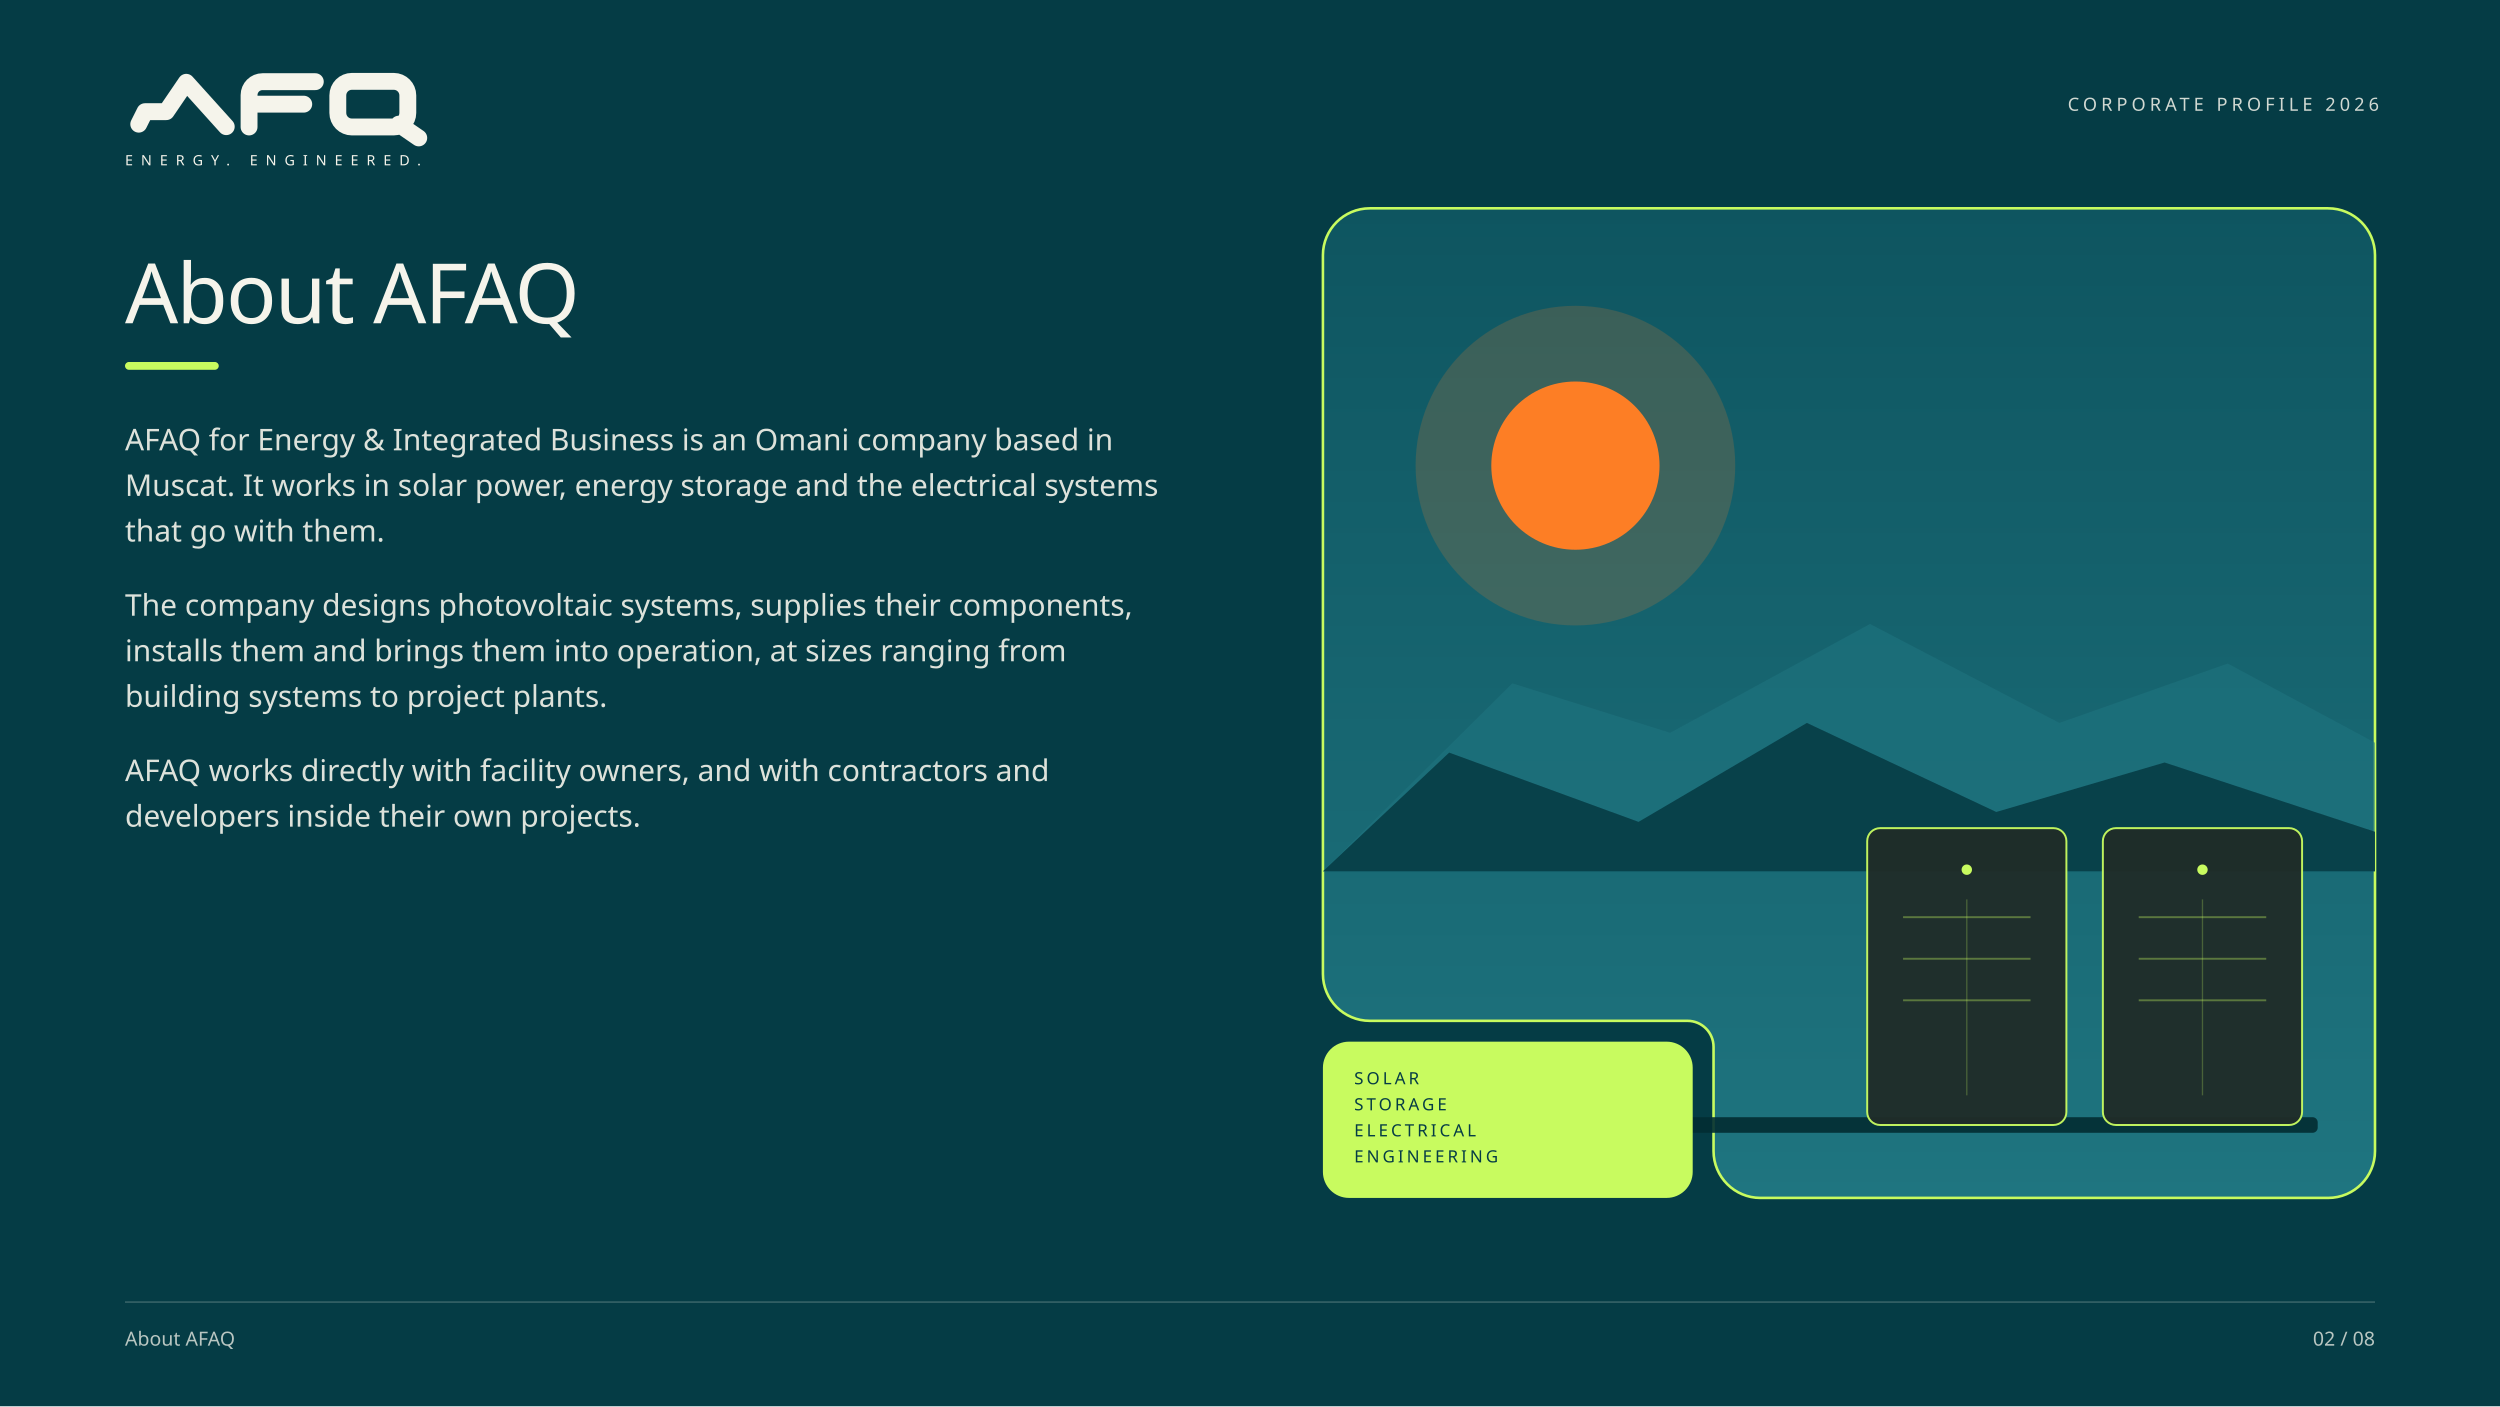
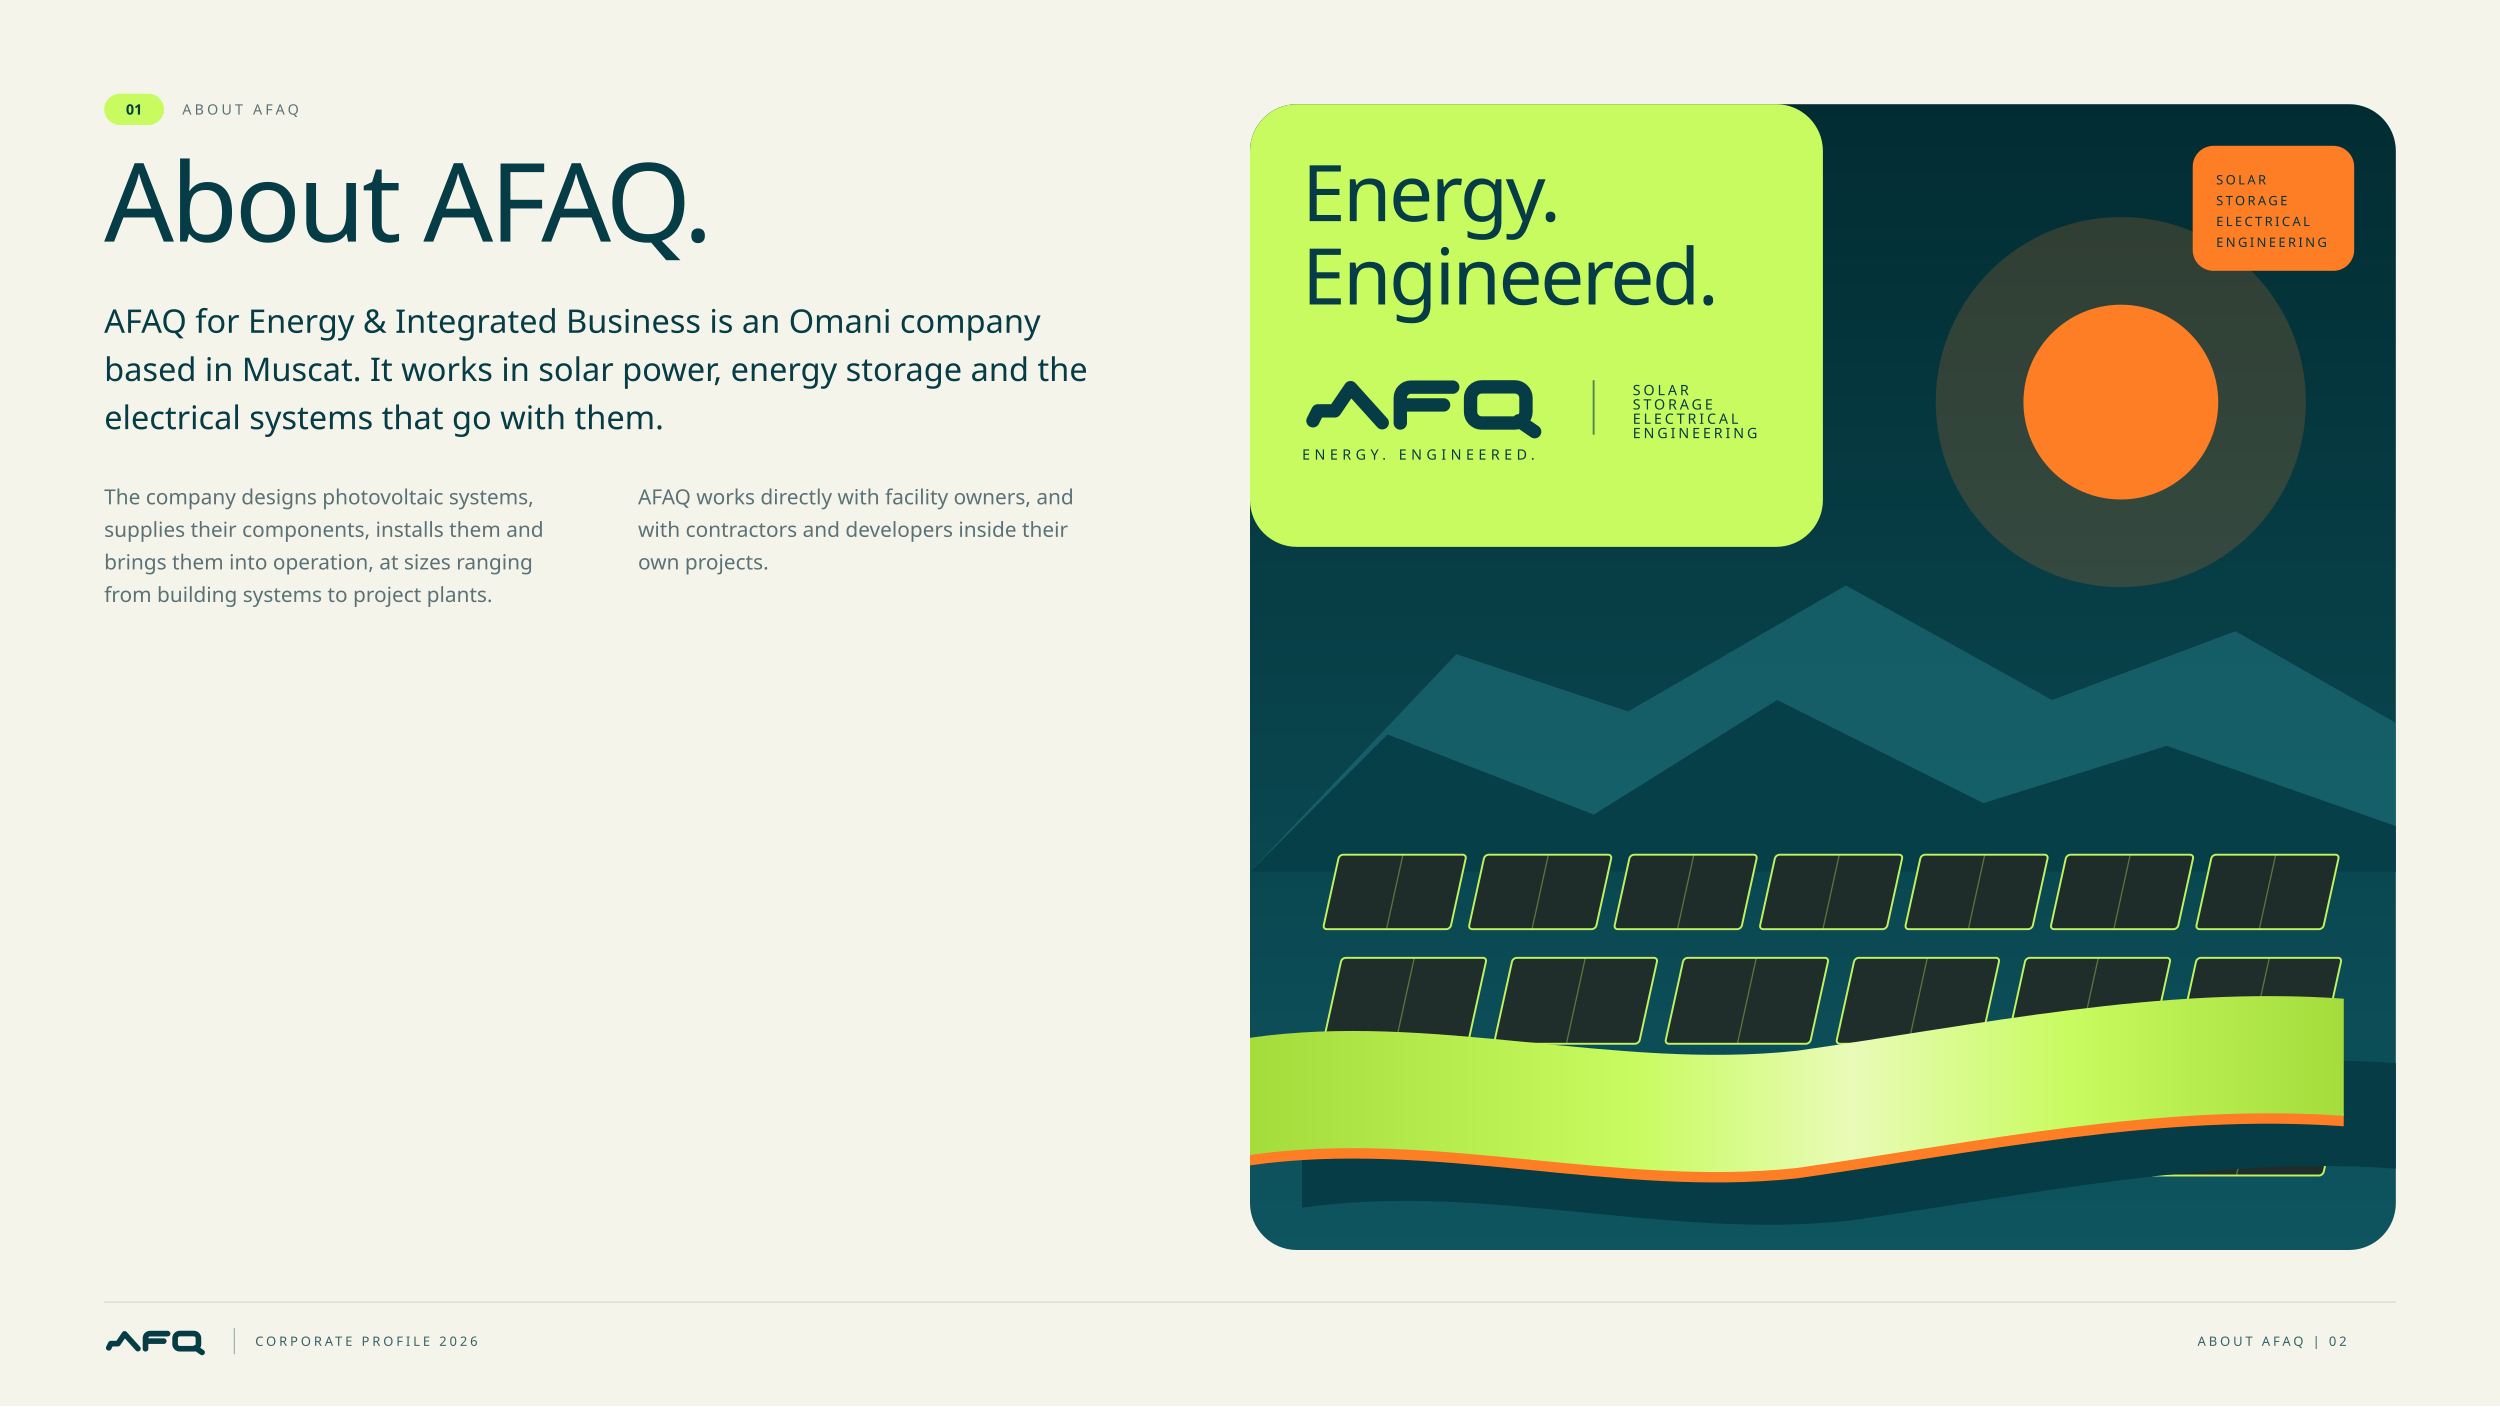
<svg xmlns="http://www.w3.org/2000/svg" width="1920" height="1080" viewBox="0 0 1920 1080">
  <defs>
-     <linearGradient id="grad-1" gradientUnits="userSpaceOnUse" x1="0" y1="160" x2="0" y2="920">
-       <stop offset="0" stop-color="#0E5560" stop-opacity="1" />
-       <stop offset="1" stop-color="#1F7580" stop-opacity="1" />
+     <linearGradient id="grad-1" gradientUnits="userSpaceOnUse" x1="0" y1="80" x2="0" y2="960">
+       <stop offset="0" stop-color="#022C32" stop-opacity="1" />
+       <stop offset="1" stop-color="#0E5560" stop-opacity="1" />
+     </linearGradient>
+     <linearGradient id="grad-2" gradientUnits="userSpaceOnUse" x1="960" y1="0" x2="1800" y2="0">
+       <stop offset="0" stop-color="#A4DC3C" stop-opacity="1" />
+       <stop offset="0.35" stop-color="#C8FB5F" stop-opacity="1" />
+       <stop offset="0.55" stop-color="#E9FBB8" stop-opacity="1" />
+       <stop offset="0.75" stop-color="#C8FB5F" stop-opacity="1" />
+       <stop offset="1" stop-color="#A4DC3C" stop-opacity="1" />
    </linearGradient>
  </defs>
-   <rect id="Background" x="0" y="0" width="1920" height="1080" fill="#053C45" />
-   <g id="Header">
-     <g id="Logo-Lockup">
-       <g id="Wordmark-AFQ">
-         <path id="Letter-A" d="M 106.56 95.36 L 111.36 85.76 L 127.68 85.76 L 143.04 63.2 L 173.76 97.28" fill="none" stroke="#F5F4EB" stroke-width="12.96" stroke-linecap="round" stroke-linejoin="round" />
-         <path id="Letter-F" d="M 191.28 97.52 L 191.28 73.04 C 191.28 67.33 195.89 62.72 201.6 62.72 L 242.16 62.72 M 191.28 80 L 233.28 80" fill="none" stroke="#F5F4EB" stroke-width="12.96" stroke-linecap="round" stroke-linejoin="round" />
-         <path id="Letter-Q" d="M 259.44 73.28 C 259.44 67.31 264.27 62.48 270.24 62.48 L 302.4 62.48 C 308.37 62.48 313.2 67.31 313.2 73.28 L 313.2 86.72 C 313.2 92.69 308.37 97.52 302.4 97.52 L 270.24 97.52 C 264.27 97.52 259.44 92.69 259.44 86.72 Z M 306.24 95.36 L 321.6 105.92" fill="none" stroke="#F5F4EB" stroke-width="12.96" stroke-linecap="round" stroke-linejoin="round" />
-       </g>
-       <text id="Tagline" x="96" y="127" font-family="Inter-Medium" font-size="11" font-weight="500" fill="#F5F4EB" letter-spacing="6.12">ENERGY. ENGINEERED.</text>
-     </g>
-     <text id="Eyebrow" x="1827.08" y="85.09" font-family="Inter-Medium" font-size="14" font-weight="500" fill="#F5F4EB" letter-spacing="3.08" text-anchor="end" opacity="0.85">CORPORATE PROFILE 2026</text>
+   <rect id="Background" x="0" y="0" width="1920" height="1080" fill="#F5F4EB" />
+   <g id="Eyebrow">
+     <rect id="Eyebrow-Pill" x="80" y="72" width="46" height="24" rx="12" fill="#C8FB5F" />
+     <text id="Eyebrow-Number" x="103" y="88" font-family="Inter-SemiBold" font-size="11" font-weight="600" fill="#053C45" text-anchor="middle">01</text>
+     <text id="Eyebrow-Label" x="140" y="88" font-family="Inter-Medium" font-size="11" font-weight="500" fill="#5A7175" letter-spacing="2.42">ABOUT AFAQ</text>
  </g>
-   <text id="Title" x="96" y="248.28" font-family="Inter-Light" font-size="64" font-weight="300" fill="#F5F4EB" letter-spacing="-1.28">About AFAQ</text>
-   <rect id="Accent-Rule" x="96" y="278" width="72" height="6" rx="3" fill="#C8FB5F" />
+   <text id="Title" x="80" y="185.56" font-family="Inter-Light" font-size="84" font-weight="300" fill="#053C45" letter-spacing="-2.52">About AFAQ.</text>
  <g id="Body-1">
-     <text id="Body-1-line" x="96" y="345.87" font-family="Inter-Regular" font-size="23" font-weight="400" fill="#F5F4EB" opacity="0.9">AFAQ for Energy &amp; Integrated Business is an Omani company based in</text>
-     <text id="Body-1-line-2" x="96" y="380.87" font-family="Inter-Regular" font-size="23" font-weight="400" fill="#F5F4EB" opacity="0.9">Muscat. It works in solar power, energy storage and the electrical systems</text>
-     <text id="Body-1-line-3" x="96" y="415.87" font-family="Inter-Regular" font-size="23" font-weight="400" fill="#F5F4EB" opacity="0.9">that go with them.</text>
+     <text id="Body-1-line" x="80" y="255.59" font-family="Inter-Regular" font-size="25" font-weight="400" fill="#053C45">AFAQ for Energy &amp; Integrated Business is an Omani company</text>
+     <text id="Body-1-line-2" x="80" y="292.59" font-family="Inter-Regular" font-size="25" font-weight="400" fill="#053C45">based in Muscat. It works in solar power, energy storage and the</text>
+     <text id="Body-1-line-3" x="80" y="329.59" font-family="Inter-Regular" font-size="25" font-weight="400" fill="#053C45">electrical systems that go with them.</text>
  </g>
  <g id="Body-2">
-     <text id="Body-2-line" x="96" y="472.87" font-family="Inter-Regular" font-size="23" font-weight="400" fill="#F5F4EB" opacity="0.9">The company designs photovoltaic systems, supplies their components,</text>
-     <text id="Body-2-line-2" x="96" y="507.87" font-family="Inter-Regular" font-size="23" font-weight="400" fill="#F5F4EB" opacity="0.9">installs them and brings them into operation, at sizes ranging from</text>
-     <text id="Body-2-line-3" x="96" y="542.87" font-family="Inter-Regular" font-size="23" font-weight="400" fill="#F5F4EB" opacity="0.9">building systems to project plants.</text>
+     <text id="Body-2-line" x="80" y="387.32" font-family="Inter-Regular" font-size="16" font-weight="400" fill="#5A7175">The company designs photovoltaic systems,</text>
+     <text id="Body-2-line-2" x="80" y="412.32" font-family="Inter-Regular" font-size="16" font-weight="400" fill="#5A7175">supplies their components, installs them and</text>
+     <text id="Body-2-line-3" x="80" y="437.32" font-family="Inter-Regular" font-size="16" font-weight="400" fill="#5A7175">brings them into operation, at sizes ranging</text>
+     <text id="Body-2-line-4" x="80" y="462.32" font-family="Inter-Regular" font-size="16" font-weight="400" fill="#5A7175">from building systems to project plants.</text>
  </g>
  <g id="Body-3">
-     <text id="Body-3-line" x="96" y="599.87" font-family="Inter-Regular" font-size="23" font-weight="400" fill="#F5F4EB" opacity="0.9">AFAQ works directly with facility owners, and with contractors and</text>
-     <text id="Body-3-line-2" x="96" y="634.87" font-family="Inter-Regular" font-size="23" font-weight="400" fill="#F5F4EB" opacity="0.9">developers inside their own projects.</text>
+     <text id="Body-3-line" x="490" y="387.32" font-family="Inter-Regular" font-size="16" font-weight="400" fill="#5A7175">AFAQ works directly with facility owners, and</text>
+     <text id="Body-3-line-2" x="490" y="412.32" font-family="Inter-Regular" font-size="16" font-weight="400" fill="#5A7175">with contractors and developers inside their</text>
+     <text id="Body-3-line-3" x="490" y="437.32" font-family="Inter-Regular" font-size="16" font-weight="400" fill="#5A7175">own projects.</text>
  </g>
-   <g id="Photo-Site">
-     <path id="Photo-Site__set-image-fill" d="M 1016 196 C 1016 176.12 1032.12 160 1052 160 L 1788 160 C 1807.88 160 1824 176.12 1824 196 L 1824 884 C 1824 903.88 1807.88 920 1788 920 L 1352 920 C 1332.12 920 1316 903.88 1316 884 L 1316 804 C 1316 792.95 1307.05 784 1296 784 L 1052 784 C 1032.12 784 1016 767.88 1016 748 Z" fill="url(#grad-1)" stroke="#C8FB5F" stroke-width="2" stroke-linecap="butt" stroke-linejoin="round" />
+   <g id="Photo-Array">
+     <path id="Photo-Array__set-image-fill" d="M 960 116 C 960 96.12 976.12 80 996 80 L 1804 80 C 1823.88 80 1840 96.12 1840 116 L 1840 924 C 1840 943.88 1823.88 960 1804 960 L 996 960 C 976.12 960 960 943.88 960 924 Z" fill="url(#grad-1)" />
    <g id="Placeholder-Art--delete-after-placing-photo">
-       <circle id="Sun-Glow" cx="1209.92" cy="357.6" r="122.74" fill="#FD7E25" opacity="0.18" />
-       <circle id="Sun" cx="1209.92" cy="357.6" r="64.6" fill="#FD7E25" />
-       <path id="Mountains-Far" d="M 1016 669.2 L 1161.44 524.8 L 1282.64 562.8 L 1436.16 479.2 L 1581.6 555.2 L 1710.88 509.6 L 1824 570.4 L 1824 669.2 Z" fill="#1F7580" opacity="0.55" />
-       <path id="Mountains-Near" d="M 1016 669.2 L 1112.96 578 L 1258.4 631.2 L 1387.68 555.2 L 1533.12 623.6 L 1662.4 585.6 L 1824 638.8 L 1824 669.2 Z" fill="#053C45" opacity="0.9" />
-       <g id="Battery-Cabinets">
-         <rect id="Plinth" x="1060" y="858" width="720" height="12" rx="4" fill="#022C32" opacity="0.9" />
-         <path id="Cabinet-3" d="M 1434 646 C 1434 640.48 1438.48 636 1444 636 L 1577 636 C 1582.52 636 1587 640.48 1587 646 L 1587 854 C 1587 859.52 1582.52 864 1577 864 L 1444 864 C 1438.48 864 1434 859.52 1434 854 Z" fill="#202C28" stroke="#C8FB5F" stroke-width="1.5" stroke-linecap="round" stroke-linejoin="round" opacity="0.95" />
-         <path id="Cabinet-3-vent-1" d="M 1461.54 704.4 L 1559.46 704.4" fill="none" stroke="#C8FB5F" stroke-width="1.5" stroke-linecap="butt" stroke-linejoin="round" opacity="0.35" />
-         <path id="Cabinet-3-vent-2" d="M 1461.54 736.32 L 1559.46 736.32" fill="none" stroke="#C8FB5F" stroke-width="1.5" stroke-linecap="butt" stroke-linejoin="round" opacity="0.35" />
-         <path id="Cabinet-3-vent-3" d="M 1461.54 768.24 L 1559.46 768.24" fill="none" stroke="#C8FB5F" stroke-width="1.5" stroke-linecap="butt" stroke-linejoin="round" opacity="0.35" />
-         <circle id="Cabinet-3-led" cx="1510.5" cy="667.92" r="4" fill="#C8FB5F" />
-         <path id="Cabinet-3-door" d="M 1510.5 690.72 L 1510.5 841.2" fill="none" stroke="#C8FB5F" stroke-width="1" stroke-linecap="butt" stroke-linejoin="round" opacity="0.25" />
-         <path id="Cabinet-4" d="M 1615 646 C 1615 640.48 1619.48 636 1625 636 L 1758 636 C 1763.52 636 1768 640.48 1768 646 L 1768 854 C 1768 859.52 1763.52 864 1758 864 L 1625 864 C 1619.48 864 1615 859.52 1615 854 Z" fill="#202C28" stroke="#C8FB5F" stroke-width="1.5" stroke-linecap="round" stroke-linejoin="round" opacity="0.95" />
-         <path id="Cabinet-4-vent-1" d="M 1642.54 704.4 L 1740.46 704.4" fill="none" stroke="#C8FB5F" stroke-width="1.5" stroke-linecap="butt" stroke-linejoin="round" opacity="0.35" />
-         <path id="Cabinet-4-vent-2" d="M 1642.54 736.32 L 1740.46 736.32" fill="none" stroke="#C8FB5F" stroke-width="1.5" stroke-linecap="butt" stroke-linejoin="round" opacity="0.35" />
-         <path id="Cabinet-4-vent-3" d="M 1642.54 768.24 L 1740.46 768.24" fill="none" stroke="#C8FB5F" stroke-width="1.5" stroke-linecap="butt" stroke-linejoin="round" opacity="0.35" />
-         <circle id="Cabinet-4-led" cx="1691.5" cy="667.92" r="4" fill="#C8FB5F" />
-         <path id="Cabinet-4-door" d="M 1691.5 690.72 L 1691.5 841.2" fill="none" stroke="#C8FB5F" stroke-width="1" stroke-linecap="butt" stroke-linejoin="round" opacity="0.25" />
+       <circle id="Sun-Glow" cx="1628.8" cy="308.8" r="142.12" fill="#FD7E25" opacity="0.18" />
+       <circle id="Sun" cx="1628.8" cy="308.8" r="74.8" fill="#FD7E25" />
+       <path id="Mountains-Far" d="M 960 669.6 L 1118.4 502.4 L 1250.4 546.4 L 1417.6 449.6 L 1576 537.6 L 1716.8 484.8 L 1840 555.2 L 1840 669.6 Z" fill="#1F7580" opacity="0.55" />
+       <path id="Mountains-Near" d="M 960 669.6 L 1065.6 564 L 1224 625.6 L 1364.8 537.6 L 1523.2 616.8 L 1664 572.8 L 1840 634.4 L 1840 669.6 Z" fill="#053C45" opacity="0.9" />
+       <g id="Solar-Array">
+         <path id="Panel-1-1" d="M 1027.94 659.33 C 1028.3 657.71 1029.93 656.4 1031.58 656.4 L 1123.3 656.4 C 1124.96 656.4 1126.01 657.71 1125.65 659.33 L 1114.36 710.67 C 1114 712.29 1112.37 713.6 1110.71 713.6 L 1019 713.6 C 1017.34 713.6 1016.29 712.29 1016.64 710.67 Z" fill="#202C28" stroke="#C8FB5F" stroke-width="1.5" stroke-linecap="round" stroke-linejoin="round" opacity="0.95" />
+         <path id="Panel-1-1-line" d="M 1077.44 656.4 L 1064.86 713.6" fill="none" stroke="#C8FB5F" stroke-width="1" stroke-linecap="butt" stroke-linejoin="round" opacity="0.35" />
+         <path id="Panel-1-2" d="M 1139.65 659.33 C 1140.01 657.71 1141.64 656.4 1143.3 656.4 L 1235.01 656.4 C 1236.67 656.4 1237.72 657.71 1237.37 659.33 L 1226.07 710.67 C 1225.72 712.29 1224.09 713.6 1222.43 713.6 L 1130.71 713.6 C 1129.06 713.6 1128 712.29 1128.36 710.67 Z" fill="#202C28" stroke="#C8FB5F" stroke-width="1.5" stroke-linecap="round" stroke-linejoin="round" opacity="0.95" />
+         <path id="Panel-1-2-line" d="M 1189.16 656.4 L 1176.57 713.6" fill="none" stroke="#C8FB5F" stroke-width="1" stroke-linecap="butt" stroke-linejoin="round" opacity="0.35" />
+         <path id="Panel-1-3" d="M 1251.37 659.33 C 1251.72 657.71 1253.36 656.4 1255.01 656.4 L 1346.73 656.4 C 1348.38 656.4 1349.44 657.71 1349.08 659.33 L 1337.79 710.67 C 1337.43 712.29 1335.8 713.6 1334.14 713.6 L 1242.43 713.6 C 1240.77 713.6 1239.72 712.29 1240.07 710.67 Z" fill="#202C28" stroke="#C8FB5F" stroke-width="1.5" stroke-linecap="round" stroke-linejoin="round" opacity="0.95" />
+         <path id="Panel-1-3-line" d="M 1300.87 656.4 L 1288.29 713.6" fill="none" stroke="#C8FB5F" stroke-width="1" stroke-linecap="butt" stroke-linejoin="round" opacity="0.35" />
+         <path id="Panel-1-4" d="M 1363.08 659.33 C 1363.44 657.71 1365.07 656.4 1366.73 656.4 L 1458.44 656.4 C 1460.1 656.4 1461.15 657.71 1460.8 659.33 L 1449.5 710.67 C 1449.15 712.29 1447.51 713.6 1445.86 713.6 L 1354.14 713.6 C 1352.49 713.6 1351.43 712.29 1351.79 710.67 Z" fill="#202C28" stroke="#C8FB5F" stroke-width="1.5" stroke-linecap="round" stroke-linejoin="round" opacity="0.95" />
+         <path id="Panel-1-4-line" d="M 1412.58 656.4 L 1400 713.6" fill="none" stroke="#C8FB5F" stroke-width="1" stroke-linecap="butt" stroke-linejoin="round" opacity="0.35" />
+         <path id="Panel-1-5" d="M 1474.8 659.33 C 1475.15 657.71 1476.78 656.4 1478.44 656.4 L 1570.16 656.4 C 1571.81 656.4 1572.87 657.71 1572.51 659.33 L 1561.22 710.67 C 1560.86 712.29 1559.23 713.6 1557.57 713.6 L 1465.86 713.6 C 1464.2 713.6 1463.15 712.29 1463.5 710.67 Z" fill="#202C28" stroke="#C8FB5F" stroke-width="1.5" stroke-linecap="round" stroke-linejoin="round" opacity="0.95" />
+         <path id="Panel-1-5-line" d="M 1524.3 656.4 L 1511.71 713.6" fill="none" stroke="#C8FB5F" stroke-width="1" stroke-linecap="butt" stroke-linejoin="round" opacity="0.35" />
+         <path id="Panel-1-6" d="M 1586.51 659.33 C 1586.87 657.71 1588.5 656.4 1590.16 656.4 L 1681.87 656.4 C 1683.53 656.4 1684.58 657.71 1684.23 659.33 L 1672.93 710.67 C 1672.57 712.29 1670.94 713.6 1669.29 713.6 L 1577.57 713.6 C 1575.91 713.6 1574.86 712.29 1575.22 710.67 Z" fill="#202C28" stroke="#C8FB5F" stroke-width="1.5" stroke-linecap="round" stroke-linejoin="round" opacity="0.95" />
+         <path id="Panel-1-6-line" d="M 1636.01 656.4 L 1623.43 713.6" fill="none" stroke="#C8FB5F" stroke-width="1" stroke-linecap="butt" stroke-linejoin="round" opacity="0.35" />
+         <path id="Panel-1-7" d="M 1698.23 659.33 C 1698.58 657.71 1700.21 656.4 1701.87 656.4 L 1793.58 656.4 C 1795.24 656.4 1796.3 657.71 1795.94 659.33 L 1784.64 710.67 C 1784.29 712.29 1782.66 713.6 1781 713.6 L 1689.29 713.6 C 1687.63 713.6 1686.57 712.29 1686.93 710.67 Z" fill="#202C28" stroke="#C8FB5F" stroke-width="1.5" stroke-linecap="round" stroke-linejoin="round" opacity="0.95" />
+         <path id="Panel-1-7-line" d="M 1747.73 656.4 L 1735.14 713.6" fill="none" stroke="#C8FB5F" stroke-width="1" stroke-linecap="butt" stroke-linejoin="round" opacity="0.35" />
+         <path id="Panel-2-1" d="M 1029.88 738.53 C 1030.23 736.91 1031.86 735.6 1033.52 735.6 L 1138.85 735.6 C 1140.51 735.6 1141.56 736.91 1141.21 738.53 L 1127.98 798.67 C 1127.62 800.29 1125.99 801.6 1124.33 801.6 L 1019 801.6 C 1017.34 801.6 1016.29 800.29 1016.64 798.67 Z" fill="#202C28" stroke="#C8FB5F" stroke-width="1.5" stroke-linecap="round" stroke-linejoin="round" opacity="0.95" />
+         <path id="Panel-2-1-line" d="M 1086.19 735.6 L 1071.67 801.6" fill="none" stroke="#C8FB5F" stroke-width="1" stroke-linecap="butt" stroke-linejoin="round" opacity="0.35" />
+         <path id="Panel-2-2" d="M 1161.21 738.53 C 1161.56 736.91 1163.2 735.6 1164.85 735.6 L 1270.19 735.6 C 1271.84 735.6 1272.9 736.91 1272.54 738.53 L 1259.31 798.67 C 1258.96 800.29 1257.32 801.6 1255.67 801.6 L 1150.33 801.6 C 1148.68 801.6 1147.62 800.29 1147.98 798.67 Z" fill="#202C28" stroke="#C8FB5F" stroke-width="1.5" stroke-linecap="round" stroke-linejoin="round" opacity="0.95" />
+         <path id="Panel-2-2-line" d="M 1217.52 735.6 L 1203 801.6" fill="none" stroke="#C8FB5F" stroke-width="1" stroke-linecap="butt" stroke-linejoin="round" opacity="0.35" />
+         <path id="Panel-2-3" d="M 1292.54 738.53 C 1292.9 736.91 1294.53 735.6 1296.19 735.6 L 1401.52 735.6 C 1403.18 735.6 1404.23 736.91 1403.88 738.53 L 1390.64 798.67 C 1390.29 800.29 1388.66 801.6 1387 801.6 L 1281.67 801.6 C 1280.01 801.6 1278.96 800.29 1279.31 798.67 Z" fill="#202C28" stroke="#C8FB5F" stroke-width="1.5" stroke-linecap="round" stroke-linejoin="round" opacity="0.95" />
+         <path id="Panel-2-3-line" d="M 1348.85 735.6 L 1334.33 801.6" fill="none" stroke="#C8FB5F" stroke-width="1" stroke-linecap="butt" stroke-linejoin="round" opacity="0.35" />
+         <path id="Panel-2-4" d="M 1423.88 738.53 C 1424.23 736.91 1425.86 735.6 1427.52 735.6 L 1532.85 735.6 C 1534.51 735.6 1535.56 736.91 1535.21 738.53 L 1521.98 798.67 C 1521.62 800.29 1519.99 801.6 1518.33 801.6 L 1413 801.6 C 1411.34 801.6 1410.29 800.29 1410.64 798.67 Z" fill="#202C28" stroke="#C8FB5F" stroke-width="1.5" stroke-linecap="round" stroke-linejoin="round" opacity="0.95" />
+         <path id="Panel-2-4-line" d="M 1480.19 735.6 L 1465.67 801.6" fill="none" stroke="#C8FB5F" stroke-width="1" stroke-linecap="butt" stroke-linejoin="round" opacity="0.35" />
+         <path id="Panel-2-5" d="M 1555.21 738.53 C 1555.56 736.91 1557.2 735.6 1558.85 735.6 L 1664.19 735.6 C 1665.84 735.6 1666.9 736.91 1666.54 738.53 L 1653.31 798.67 C 1652.96 800.29 1651.32 801.6 1649.67 801.6 L 1544.33 801.6 C 1542.68 801.6 1541.62 800.29 1541.98 798.67 Z" fill="#202C28" stroke="#C8FB5F" stroke-width="1.5" stroke-linecap="round" stroke-linejoin="round" opacity="0.95" />
+         <path id="Panel-2-5-line" d="M 1611.52 735.6 L 1597 801.6" fill="none" stroke="#C8FB5F" stroke-width="1" stroke-linecap="butt" stroke-linejoin="round" opacity="0.35" />
+         <path id="Panel-2-6" d="M 1686.54 738.53 C 1686.9 736.91 1688.53 735.6 1690.19 735.6 L 1795.52 735.6 C 1797.18 735.6 1798.23 736.91 1797.88 738.53 L 1784.64 798.67 C 1784.29 800.29 1782.66 801.6 1781 801.6 L 1675.67 801.6 C 1674.01 801.6 1672.96 800.29 1673.31 798.67 Z" fill="#202C28" stroke="#C8FB5F" stroke-width="1.5" stroke-linecap="round" stroke-linejoin="round" opacity="0.95" />
+         <path id="Panel-2-6-line" d="M 1742.85 735.6 L 1728.33 801.6" fill="none" stroke="#C8FB5F" stroke-width="1" stroke-linecap="butt" stroke-linejoin="round" opacity="0.35" />
+         <path id="Panel-3-1" d="M 1032.78 826.53 C 1033.14 824.91 1034.77 823.6 1036.42 823.6 L 1163.22 823.6 C 1164.88 823.6 1165.94 824.91 1165.58 826.53 L 1149.44 899.87 C 1149.09 901.49 1147.46 902.8 1145.8 902.8 L 1019 902.8 C 1017.34 902.8 1016.29 901.49 1016.64 899.87 Z" fill="#202C28" stroke="#C8FB5F" stroke-width="1.5" stroke-linecap="round" stroke-linejoin="round" opacity="0.95" />
+         <path id="Panel-3-1-line" d="M 1099.82 823.6 L 1082.4 902.8" fill="none" stroke="#C8FB5F" stroke-width="1" stroke-linecap="butt" stroke-linejoin="round" opacity="0.35" />
+         <path id="Panel-3-2" d="M 1191.58 826.53 C 1191.94 824.91 1193.57 823.6 1195.22 823.6 L 1322.02 823.6 C 1323.68 823.6 1324.74 824.91 1324.38 826.53 L 1308.24 899.87 C 1307.89 901.49 1306.26 902.8 1304.6 902.8 L 1177.8 902.8 C 1176.14 902.8 1175.09 901.49 1175.44 899.87 Z" fill="#202C28" stroke="#C8FB5F" stroke-width="1.5" stroke-linecap="round" stroke-linejoin="round" opacity="0.95" />
+         <path id="Panel-3-2-line" d="M 1258.62 823.6 L 1241.2 902.8" fill="none" stroke="#C8FB5F" stroke-width="1" stroke-linecap="butt" stroke-linejoin="round" opacity="0.35" />
+         <path id="Panel-3-3" d="M 1350.38 826.53 C 1350.74 824.91 1352.37 823.6 1354.02 823.6 L 1480.82 823.6 C 1482.48 823.6 1483.54 824.91 1483.18 826.53 L 1467.04 899.87 C 1466.69 901.49 1465.06 902.8 1463.4 902.8 L 1336.6 902.8 C 1334.94 902.8 1333.89 901.49 1334.24 899.87 Z" fill="#202C28" stroke="#C8FB5F" stroke-width="1.5" stroke-linecap="round" stroke-linejoin="round" opacity="0.95" />
+         <path id="Panel-3-3-line" d="M 1417.42 823.6 L 1400 902.8" fill="none" stroke="#C8FB5F" stroke-width="1" stroke-linecap="butt" stroke-linejoin="round" opacity="0.35" />
+         <path id="Panel-3-4" d="M 1509.18 826.53 C 1509.54 824.91 1511.17 823.6 1512.82 823.6 L 1639.62 823.6 C 1641.28 823.6 1642.34 824.91 1641.98 826.53 L 1625.84 899.87 C 1625.49 901.49 1623.86 902.8 1622.2 902.8 L 1495.4 902.8 C 1493.74 902.8 1492.69 901.49 1493.04 899.87 Z" fill="#202C28" stroke="#C8FB5F" stroke-width="1.5" stroke-linecap="round" stroke-linejoin="round" opacity="0.95" />
+         <path id="Panel-3-4-line" d="M 1576.22 823.6 L 1558.8 902.8" fill="none" stroke="#C8FB5F" stroke-width="1" stroke-linecap="butt" stroke-linejoin="round" opacity="0.35" />
+         <path id="Panel-3-5" d="M 1667.98 826.53 C 1668.34 824.91 1669.97 823.6 1671.62 823.6 L 1798.42 823.6 C 1800.08 823.6 1801.14 824.91 1800.78 826.53 L 1784.64 899.87 C 1784.29 901.49 1782.66 902.8 1781 902.8 L 1654.2 902.8 C 1652.54 902.8 1651.49 901.49 1651.84 899.87 Z" fill="#202C28" stroke="#C8FB5F" stroke-width="1.5" stroke-linecap="round" stroke-linejoin="round" opacity="0.95" />
+         <path id="Panel-3-5-line" d="M 1735.02 823.6 L 1717.6 902.8" fill="none" stroke="#C8FB5F" stroke-width="1" stroke-linecap="butt" stroke-linejoin="round" opacity="0.35" />
      </g>
    </g>
  </g>
-   <g id="Services-Tab">
-     <rect id="Services-Tab-Shape" x="1016" y="800" width="284" height="120" rx="20" fill="#C8FB5F" />
-     <g id="Services-Tab-Text">
-       <text id="Services-Tab-Text-line" x="1040" y="832.73" font-family="Inter-Medium" font-size="13" font-weight="500" fill="#053C45" letter-spacing="2.34">SOLAR</text>
-       <text id="Services-Tab-Text-line-2" x="1040" y="852.73" font-family="Inter-Medium" font-size="13" font-weight="500" fill="#053C45" letter-spacing="2.34">STORAGE</text>
-       <text id="Services-Tab-Text-line-3" x="1040" y="872.73" font-family="Inter-Medium" font-size="13" font-weight="500" fill="#053C45" letter-spacing="2.34">ELECTRICAL</text>
-       <text id="Services-Tab-Text-line-4" x="1040" y="892.73" font-family="Inter-Medium" font-size="13" font-weight="500" fill="#053C45" letter-spacing="2.34">ENGINEERING</text>
+   <g id="Statement-Panel">
+     <rect id="Statement-Shape" x="960" y="80" width="440" height="340" rx="36" fill="#C8FB5F" />
+     <g id="Statement-Text">
+       <text id="Statement-Text-line" x="1000" y="169.83" font-family="Inter-Light" font-size="60" font-weight="300" fill="#053C45" letter-spacing="-1.8">Energy.</text>
+       <text id="Statement-Text-line-2" x="1000" y="233.83" font-family="Inter-Light" font-size="60" font-weight="300" fill="#053C45" letter-spacing="-1.8">Engineered.</text>
+     </g>
+     <g id="Logo-Lockup-Services">
+       <g id="Logo-Lockup">
+         <g id="Wordmark-AFQ">
+           <path id="Letter-A" d="M 1008.36 323.16 L 1012.16 315.56 L 1025.08 315.56 L 1037.24 297.7 L 1061.56 324.68" fill="none" stroke="#053C45" stroke-width="10.26" stroke-linecap="round" stroke-linejoin="round" />
+           <path id="Letter-F" d="M 1075.43 324.87 L 1075.43 305.49 C 1075.43 300.97 1079.08 297.32 1083.6 297.32 L 1115.71 297.32 M 1075.43 311 L 1108.68 311" fill="none" stroke="#053C45" stroke-width="10.26" stroke-linecap="round" stroke-linejoin="round" />
+           <path id="Letter-Q" d="M 1129.39 305.68 C 1129.39 300.96 1133.22 297.13 1137.94 297.13 L 1163.4 297.13 C 1168.12 297.13 1171.95 300.96 1171.95 305.68 L 1171.95 316.32 C 1171.95 321.04 1168.12 324.87 1163.4 324.87 L 1137.94 324.87 C 1133.22 324.87 1129.39 321.04 1129.39 316.32 Z M 1166.44 323.16 L 1178.6 331.52" fill="none" stroke="#053C45" stroke-width="10.26" stroke-linecap="round" stroke-linejoin="round" />
+         </g>
+         <text id="Tagline" x="1000" y="353" font-family="Inter-Medium" font-size="11" font-weight="500" fill="#053C45" letter-spacing="3.42">ENERGY. ENGINEERED.</text>
+       </g>
+       <path id="Lockup-Divider" d="M 1223.92 292 L 1223.92 333.8" fill="none" stroke="#053C45" stroke-width="1.5" stroke-linecap="butt" stroke-linejoin="round" opacity="0.6" />
+       <g id="Services">
+         <g id="Services-List">
+           <text id="Services-List-line" x="1253.92" y="303.5" font-family="Inter-Medium" font-size="11" font-weight="500" fill="#053C45" letter-spacing="2.2">SOLAR</text>
+           <text id="Services-List-line-2" x="1253.92" y="314.5" font-family="Inter-Medium" font-size="11" font-weight="500" fill="#053C45" letter-spacing="2.2">STORAGE</text>
+           <text id="Services-List-line-3" x="1253.92" y="325.5" font-family="Inter-Medium" font-size="11" font-weight="500" fill="#053C45" letter-spacing="2.2">ELECTRICAL</text>
+           <text id="Services-List-line-4" x="1253.92" y="336.5" font-family="Inter-Medium" font-size="11" font-weight="500" fill="#053C45" letter-spacing="2.2">ENGINEERING</text>
+         </g>
+       </g>
    </g>
  </g>
+   <g id="Label-Tab">
+     <rect id="Label-Tab-Shape" x="1684" y="112" width="124" height="96" rx="16" fill="#FD7E25" />
+     <g id="Label-Tab-Text">
+       <text id="Label-Tab-Text-line" x="1702" y="141.64" font-family="Inter-Medium" font-size="10" font-weight="500" fill="#03343D" letter-spacing="1.8">SOLAR</text>
+       <text id="Label-Tab-Text-line-2" x="1702" y="157.64" font-family="Inter-Medium" font-size="10" font-weight="500" fill="#03343D" letter-spacing="1.8">STORAGE</text>
+       <text id="Label-Tab-Text-line-3" x="1702" y="173.64" font-family="Inter-Medium" font-size="10" font-weight="500" fill="#03343D" letter-spacing="1.8">ELECTRICAL</text>
+       <text id="Label-Tab-Text-line-4" x="1702" y="189.64" font-family="Inter-Medium" font-size="10" font-weight="500" fill="#03343D" letter-spacing="1.8">ENGINEERING</text>
+     </g>
+   </g>
+   <g id="Ribbon">
+     <path id="Ribbon-Teal" d="M 1000 846.5 C 1140 826.5 1280 871.5 1420 856.5 C 1560 836.5 1700 806.5 1840 816.5 L 1840 897.5 C 1700 887.5 1560 917.5 1420 937.5 C 1280 952.5 1140 907.5 1000 927.5 Z" fill="#053C45" />
+     <path id="Ribbon-Orange" d="M 960 885 C 1100 865 1240 910 1380 895 C 1520 875 1660 845 1800 855 L 1800 865 C 1660 855 1520 885 1380 905 C 1240 920 1100 875 960 895 Z" fill="#FD7E25" />
+     <path id="Ribbon-Lime" d="M 960 797 C 1100 777 1240 822 1380 807 C 1520 787 1660 757 1800 767 L 1800 857 C 1660 847 1520 877 1380 897 C 1240 912 1100 867 960 887 Z" fill="url(#grad-2)" />
+   </g>
  <g id="Footer">
-     <path id="Footer-Rule" d="M 96 1000 L 1824 1000" fill="none" stroke="#F5F4EB" stroke-width="1" stroke-linecap="butt" stroke-linejoin="round" opacity="0.25" />
-     <text id="Footer-Section" x="96" y="1033.46" font-family="Inter-Regular" font-size="15" font-weight="400" fill="#F5F4EB" opacity="0.75">About AFAQ</text>
-     <text id="Footer-Page" x="1824" y="1033.46" font-family="Inter-Medium" font-size="15" font-weight="500" fill="#F5F4EB" text-anchor="end" opacity="0.75">02 / 08</text>
+     <path id="Footer-Rule" d="M 80 1000 L 1840 1000" fill="none" stroke="#D9DCCF" stroke-width="1" stroke-linecap="butt" stroke-linejoin="round" />
+     <g id="Footer-Wordmark">
+       <path id="Letter-A-2" d="M 83.52 1035.12 L 85.12 1031.92 L 90.56 1031.92 L 95.68 1024.4 L 105.92 1035.76" fill="none" stroke="#053C45" stroke-width="4.32" stroke-linecap="round" stroke-linejoin="round" />
+       <path id="Letter-F-2" d="M 111.76 1035.84 L 111.76 1027.68 C 111.76 1025.78 113.3 1024.24 115.2 1024.24 L 128.72 1024.24 M 111.76 1030 L 125.76 1030" fill="none" stroke="#053C45" stroke-width="4.32" stroke-linecap="round" stroke-linejoin="round" />
+       <path id="Letter-Q-2" d="M 134.48 1027.76 C 134.48 1025.77 136.09 1024.16 138.08 1024.16 L 148.8 1024.16 C 150.79 1024.16 152.4 1025.77 152.4 1027.76 L 152.4 1032.24 C 152.4 1034.23 150.79 1035.84 148.8 1035.84 L 138.08 1035.84 C 136.09 1035.84 134.48 1034.23 134.48 1032.24 Z M 150.08 1035.12 L 155.2 1038.64" fill="none" stroke="#053C45" stroke-width="4.32" stroke-linecap="round" stroke-linejoin="round" />
+     </g>
+     <path id="Footer-Divider" d="M 180 1020 L 180 1040" fill="none" stroke="#053C45" stroke-width="1" stroke-linecap="butt" stroke-linejoin="round" opacity="0.35" />
+     <text id="Footer-Profile" x="196" y="1033.64" font-family="Inter-Medium" font-size="10" font-weight="500" fill="#053C45" letter-spacing="2.2" opacity="0.8">CORPORATE PROFILE 2026</text>
+     <text id="Footer-Section" x="1802.2" y="1033.64" font-family="Inter-Medium" font-size="10" font-weight="500" fill="#053C45" letter-spacing="2.2" text-anchor="end" opacity="0.8">ABOUT AFAQ   |   02</text>
  </g>
</svg>
